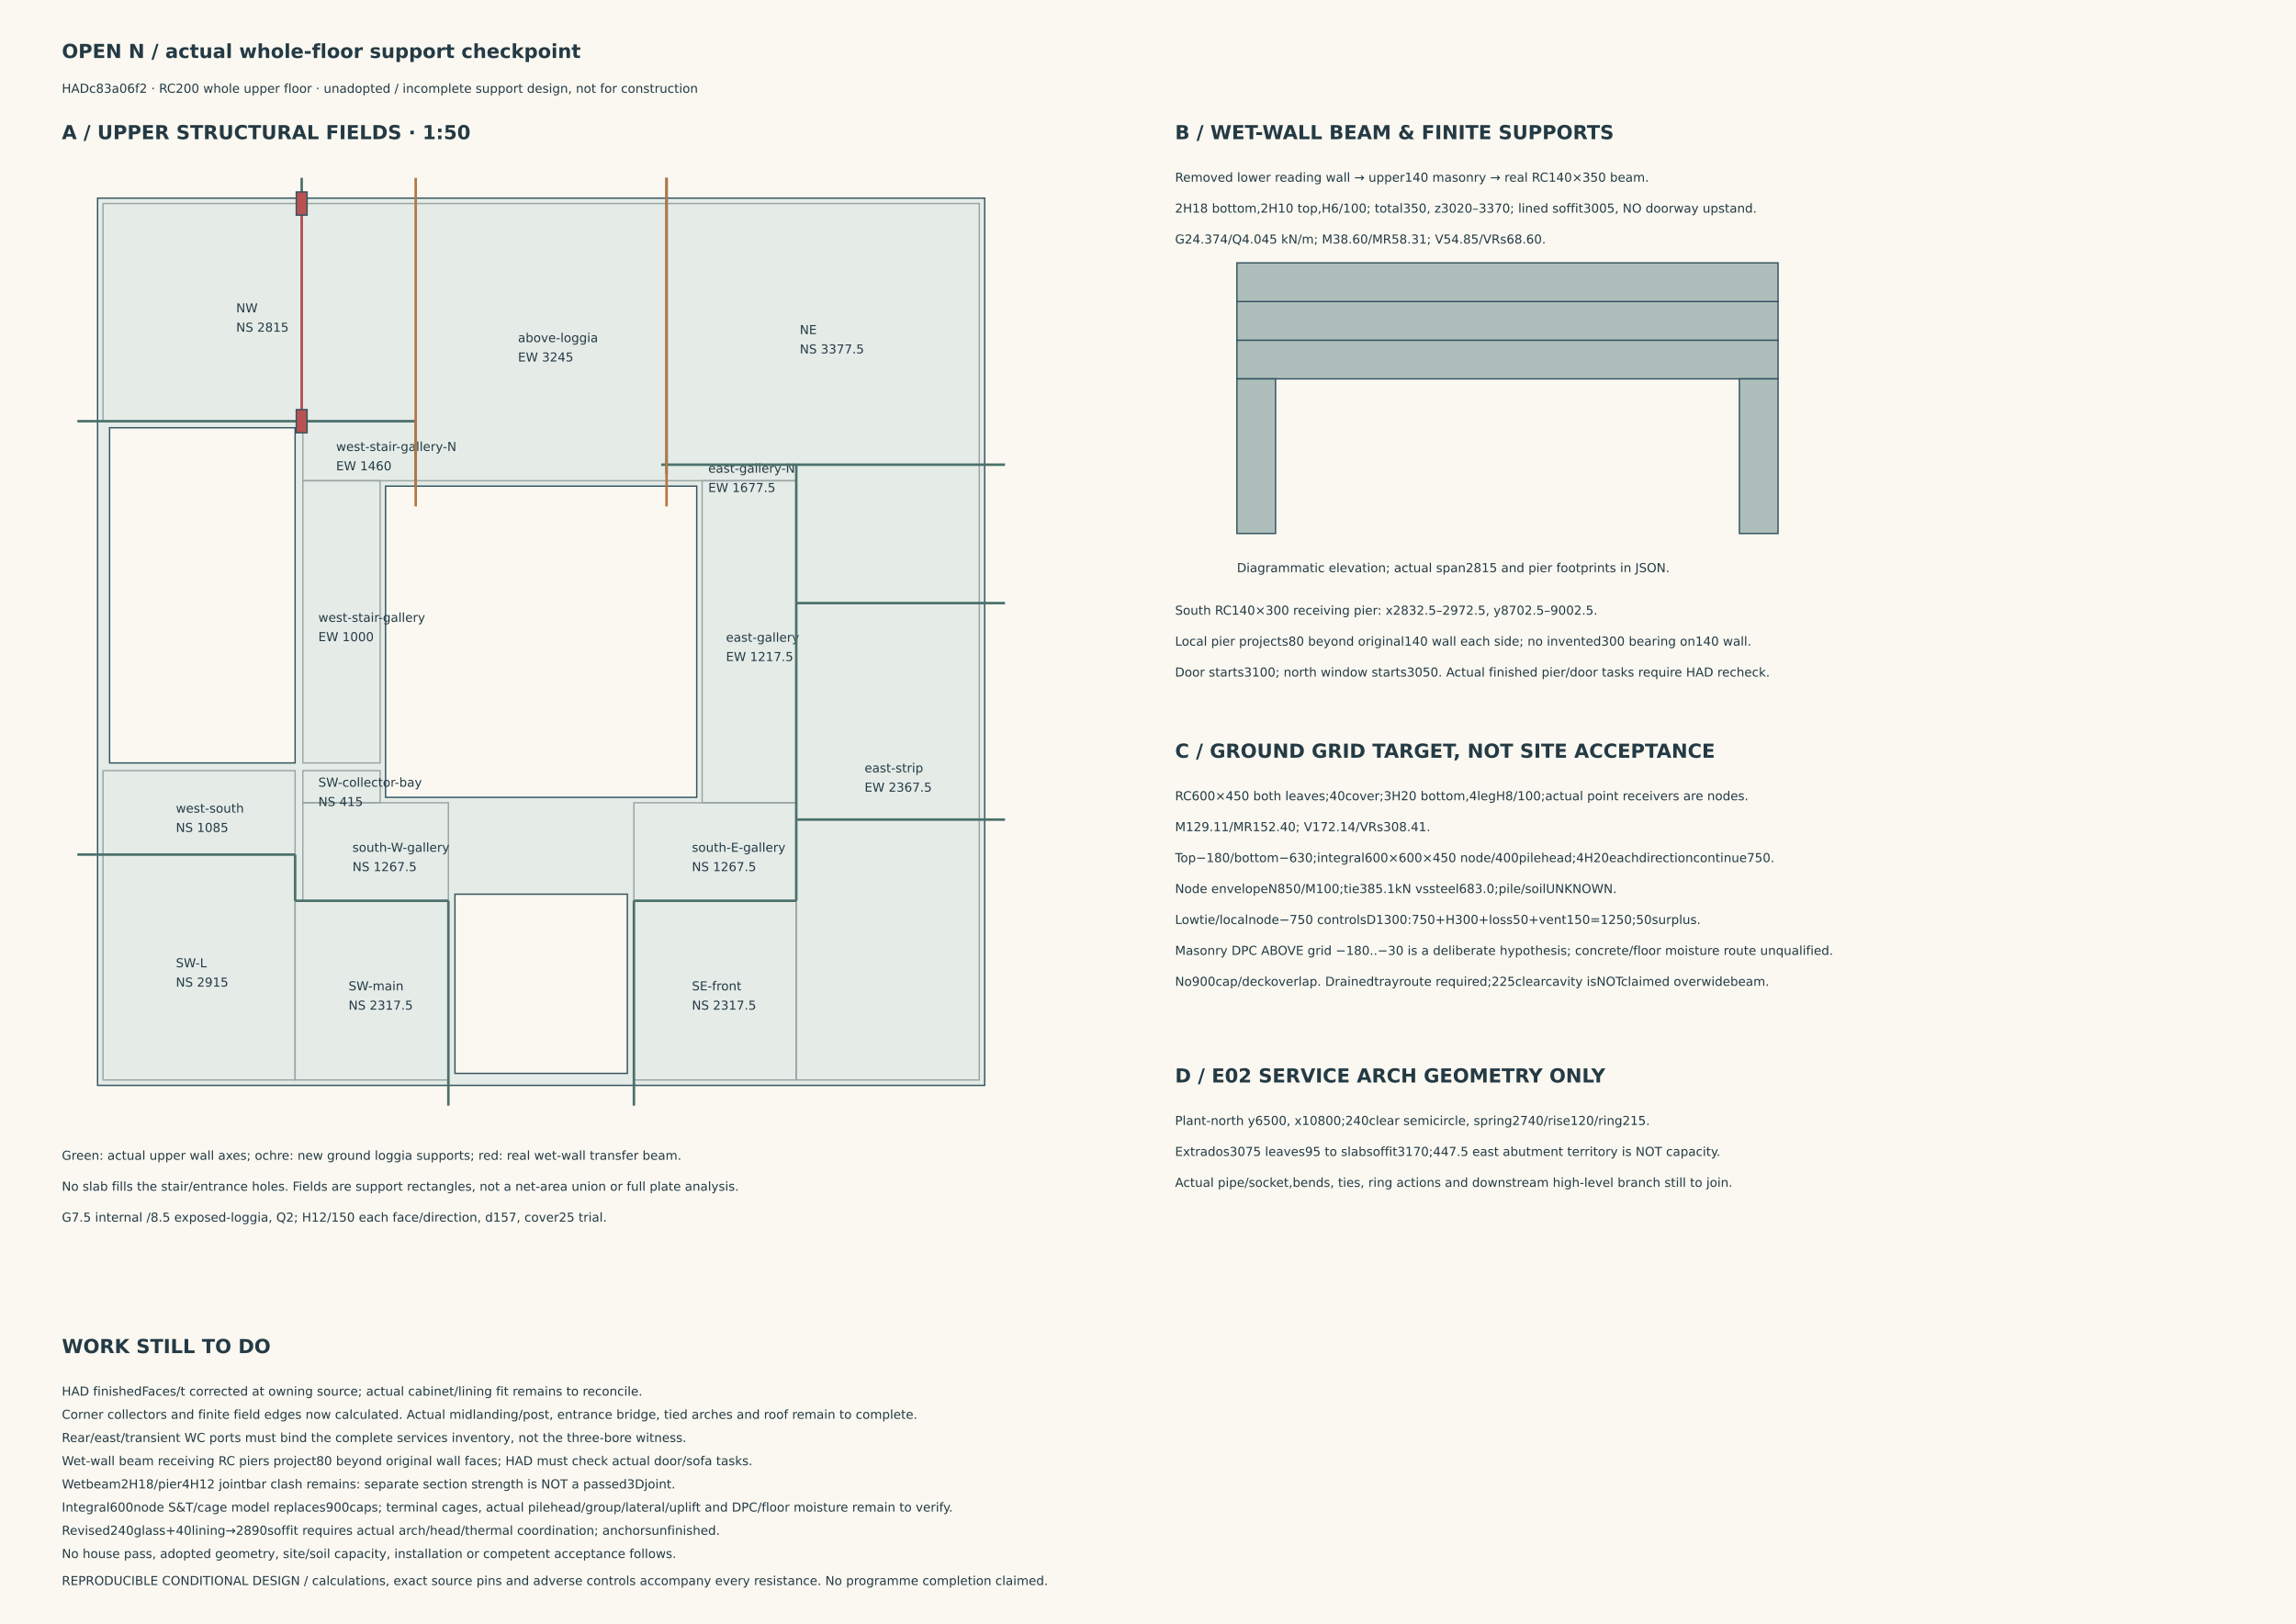
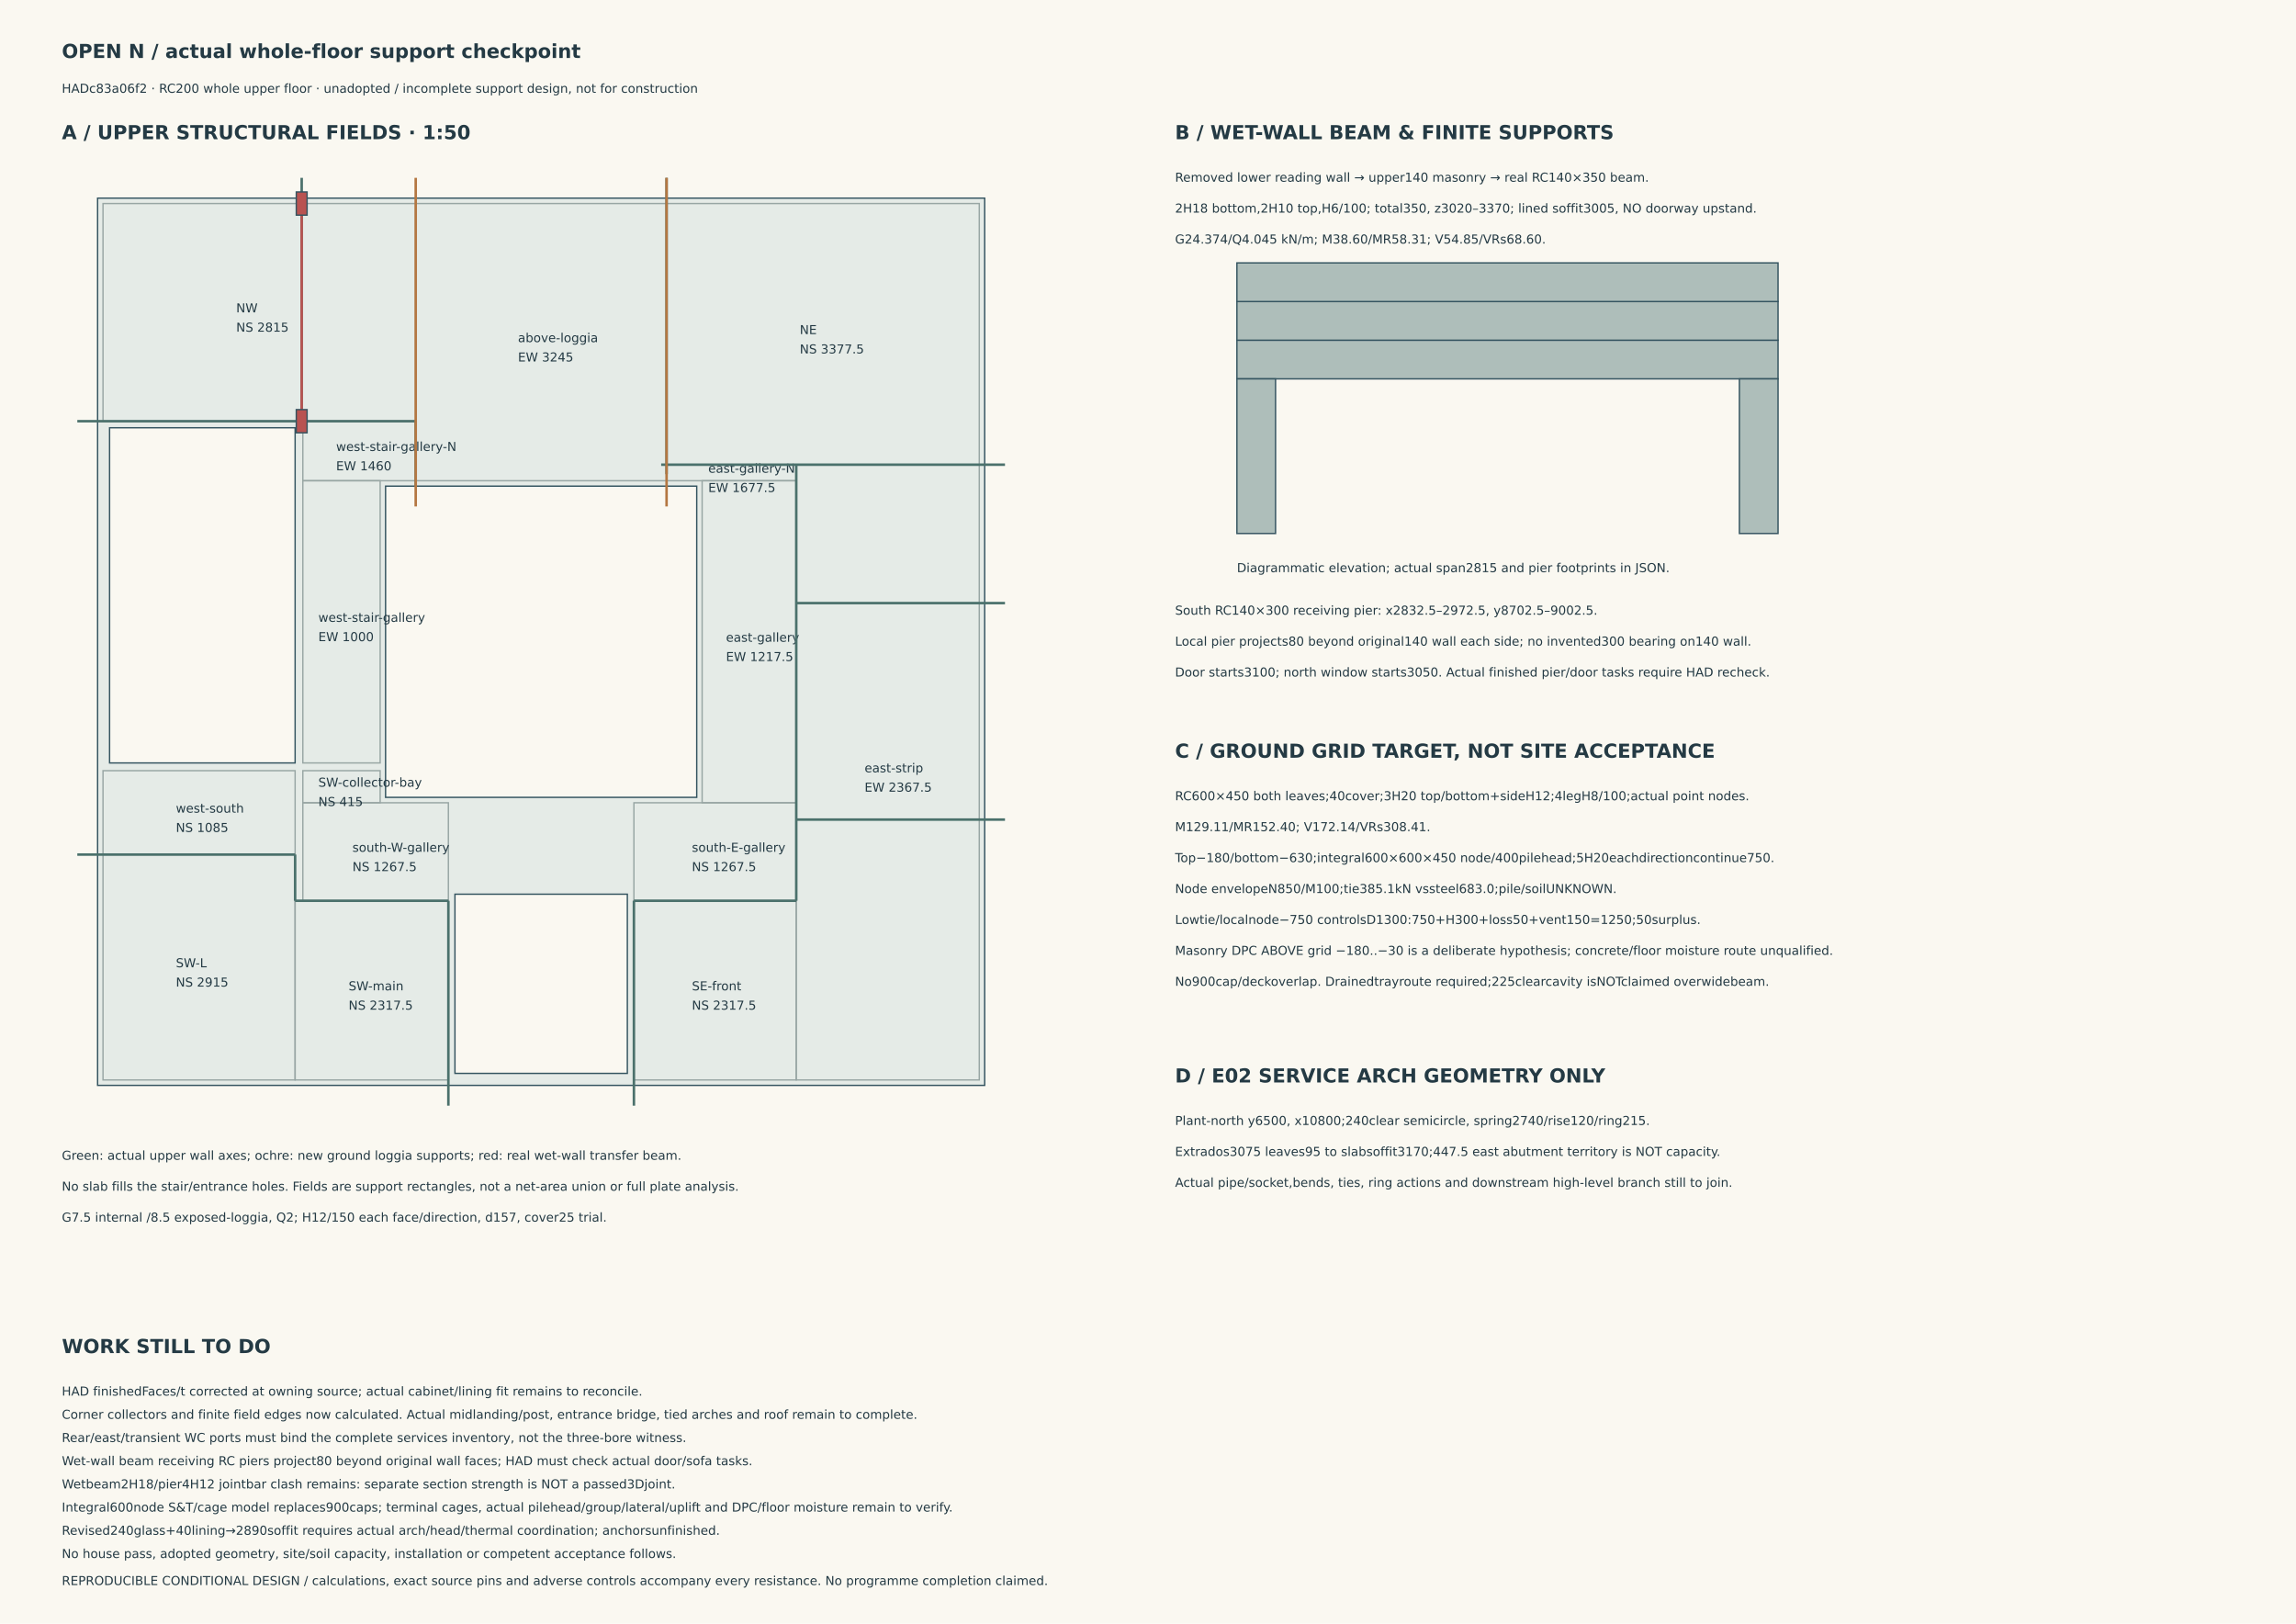
<svg xmlns="http://www.w3.org/2000/svg" width="594mm" height="420mm" viewBox="0 0 594 420">
  <style>text{font-family:DejaVu Sans,sans-serif;fill:#243a44;font-size:3.2px}.title{font-size:5px;font-weight:bold}</style>
  <rect width="594" height="420" fill="#faf8f1" />
  <text x="16" y="15" class="title">OPEN N / actual whole-floor support checkpoint</text>
  <text x="16" y="24" class="">HADc83a06f2 · RC200 whole upper floor · unadopted / incomplete support design, not for construction</text>
  <text x="16" y="36" class="title">A / UPPER STRUCTURAL FIELDS · 1:50</text>
  <rect x="25.250" y="51.250" width="229.500" height="229.500" fill="#e5ebe7" stroke="#345460" stroke-width=".35" />
  <rect x="99.750" y="125.750" width="80.500" height="80.500" fill="#faf8f1" stroke="#345460" stroke-width=".35" />
  <rect x="28.350" y="110.650" width="48.000" height="86.700" fill="#faf8f1" stroke="#345460" stroke-width=".35" />
  <rect x="117.700" y="231.300" width="44.600" height="46.350" fill="#faf8f1" stroke="#345460" stroke-width=".35" />
  <rect x="26.650" y="221.050" width="49.700" height="58.300" fill="none" stroke="#98a6a4" stroke-width=".35" />
  <text x="45.5" y="250.2" class="">SW-L</text>
  <text x="45.5" y="255.2" class="">NS 2915</text>
  <rect x="76.350" y="233.000" width="39.650" height="46.350" fill="none" stroke="#98a6a4" stroke-width=".35" />
  <text x="90.175" y="256.175" class="">SW-main</text>
  <text x="90.175" y="261.175" class="">NS 2317.5</text>
  <rect x="164.000" y="233.000" width="42.000" height="46.350" fill="none" stroke="#98a6a4" stroke-width=".35" />
  <text x="179.0" y="256.175" class="">SE-front</text>
  <text x="179.0" y="261.175" class="">NS 2317.5</text>
  <rect x="206.000" y="120.200" width="47.350" height="159.150" fill="none" stroke="#98a6a4" stroke-width=".35" />
  <text x="223.675" y="199.775" class="">east-strip</text>
  <text x="223.675" y="204.775" class="">EW 2367.5</text>
  <rect x="78.350" y="207.650" width="37.650" height="25.350" fill="none" stroke="#98a6a4" stroke-width=".35" />
  <text x="91.175" y="220.325" class="">south-W-gallery</text>
  <text x="91.175" y="225.325" class="">NS 1267.5</text>
  <rect x="164.000" y="207.650" width="42.000" height="25.350" fill="none" stroke="#98a6a4" stroke-width=".35" />
  <text x="179.0" y="220.325" class="">south-E-gallery</text>
  <text x="179.0" y="225.325" class="">NS 1267.5</text>
  <rect x="181.650" y="124.350" width="24.350" height="83.300" fill="none" stroke="#98a6a4" stroke-width=".35" />
  <text x="187.825" y="166.0" class="">east-gallery</text>
  <text x="187.825" y="171.0" class="">EW 1217.5</text>
  <rect x="26.650" y="199.350" width="49.700" height="21.700" fill="none" stroke="#98a6a4" stroke-width=".35" />
  <text x="45.5" y="210.2" class="">west-south</text>
  <text x="45.5" y="215.2" class="">NS 1085</text>
  <rect x="78.350" y="199.350" width="20.000" height="8.300" fill="none" stroke="#98a6a4" stroke-width=".35" />
  <text x="82.35" y="203.5" class="">SW-collector-bay</text>
  <text x="82.35" y="208.5" class="">NS 415</text>
  <rect x="78.350" y="124.350" width="20.000" height="73.000" fill="none" stroke="#98a6a4" stroke-width=".35" />
  <text x="82.35" y="160.85" class="">west-stair-gallery</text>
  <text x="82.35" y="165.85" class="">EW 1000</text>
  <rect x="78.350" y="108.950" width="29.200" height="15.400" fill="none" stroke="#98a6a4" stroke-width=".35" />
  <text x="86.95" y="116.65" class="">west-stair-gallery-N</text>
  <text x="86.95" y="121.65" class="">EW 1460</text>
  <rect x="172.450" y="120.200" width="33.550" height="4.150" fill="none" stroke="#98a6a4" stroke-width=".35" />
  <text x="183.225" y="122.275" class="">east-gallery-N</text>
  <text x="183.225" y="127.275" class="">EW 1677.5</text>
  <rect x="26.650" y="52.650" width="80.900" height="56.300" fill="none" stroke="#98a6a4" stroke-width=".35" />
  <text x="61.1" y="80.8" class="">NW</text>
  <text x="61.1" y="85.8" class="">NS 2815</text>
  <rect x="107.550" y="52.650" width="64.900" height="71.700" fill="none" stroke="#98a6a4" stroke-width=".35" />
  <text x="134.0" y="88.5" class="">above-loggia</text>
  <text x="134.0" y="93.5" class="">EW 3245</text>
  <rect x="172.450" y="52.650" width="80.900" height="67.550" fill="none" stroke="#98a6a4" stroke-width=".35" />
  <text x="206.9" y="86.425" class="">NE</text>
  <text x="206.9" y="91.425" class="">NS 3377.5</text>
  <path d="M116.0,286.0 L116.0,233.0" fill="none" stroke="#4b716c" stroke-width=".65" />
  <path d="M76.35,233.0 L116.0,233.0" fill="none" stroke="#4b716c" stroke-width=".65" />
  <path d="M76.35,233.0 L76.35,221.05" fill="none" stroke="#4b716c" stroke-width=".65" />
  <path d="M20.0,221.05 L76.35,221.05" fill="none" stroke="#4b716c" stroke-width=".65" />
  <path d="M164.0,286.0 L164.0,233.0" fill="none" stroke="#4b716c" stroke-width=".65" />
  <path d="M164.0,233.0 L206.0,233.0" fill="none" stroke="#4b716c" stroke-width=".65" />
  <path d="M206.0,233.0 L206.0,120.2" fill="none" stroke="#4b716c" stroke-width=".65" />
  <path d="M206.0,212.0 L260.0,212.0" fill="none" stroke="#4b716c" stroke-width=".65" />
  <path d="M206.0,156.0 L260.0,156.0" fill="none" stroke="#4b716c" stroke-width=".65" />
  <path d="M20.0,108.95 L107.55,108.95" fill="none" stroke="#4b716c" stroke-width=".65" />
  <path d="M107.55,125.75 L107.55,108.95" fill="none" stroke="#4b716c" stroke-width=".65" />
  <path d="M171.05,120.2 L260.0,120.2" fill="none" stroke="#4b716c" stroke-width=".65" />
  <path d="M172.45,122.65 L172.45,46.0" fill="none" stroke="#4b716c" stroke-width=".65" />
  <path d="M78.05,108.95 L78.05,46.0" fill="none" stroke="#4b716c" stroke-width=".65" />
  <path d="M107.55,131.0 L107.55,46.0" fill="none" stroke="#b47742" stroke-width=".65" />
  <path d="M172.45,131.0 L172.45,46.0" fill="none" stroke="#b47742" stroke-width=".65" />
  <path d="M78.05,108.95 L78.05,52.65" fill="none" stroke="#b95351" stroke-width=".65" />
  <rect x="76.650" y="105.950" width="2.800" height="6.000" fill="#b95351" stroke="#345460" stroke-width=".35" />
  <rect x="76.650" y="49.650" width="2.800" height="6.000" fill="#b95351" stroke="#345460" stroke-width=".35" />
  <text x="16" y="300" class="">Green: actual upper wall axes; ochre: new ground loggia supports; red: real wet-wall transfer beam.</text>
  <text x="16" y="308" class="">No slab fills the stair/entrance holes. Fields are support rectangles, not a net-area union or full plate analysis.</text>
  <text x="16" y="316" class="">G7.5 internal /8.5 exposed-loggia, Q2; H12/150 each face/direction, d157, cover25 trial.</text>
  <text x="304" y="36" class="title">B / WET-WALL BEAM &amp; FINITE SUPPORTS</text>
  <text x="304" y="47" class="">Removed lower reading wall → upper140 masonry → real RC140×350 beam.</text>
  <text x="304" y="55" class="">2H18 bottom,2H10 top,H6/100; total350, z3020–3370; lined soffit3005, NO doorway upstand.</text>
  <text x="304" y="63" class="">G24.374/Q4.045 kN/m; M38.60/MR58.31; V54.85/VRs68.60.</text>
  <rect x="320.000" y="88.000" width="140.000" height="10.000" fill="#aebeba" stroke="#345460" stroke-width=".35" />
  <rect x="320.000" y="78.000" width="140.000" height="10.000" fill="#aebeba" stroke="#345460" stroke-width=".35" />
  <rect x="320.000" y="68.000" width="140.000" height="10.000" fill="#aebeba" stroke="#345460" stroke-width=".35" />
  <rect x="320.000" y="98.000" width="10.000" height="40.000" fill="#aebeba" stroke="#345460" stroke-width=".35" />
  <rect x="450.000" y="98.000" width="10.000" height="40.000" fill="#aebeba" stroke="#345460" stroke-width=".35" />
  <text x="320" y="148" class="">Diagrammatic elevation; actual span2815 and pier footprints in JSON.</text>
  <text x="304" y="159" class="">South RC140×300 receiving pier: x2832.5–2972.5, y8702.5–9002.5.</text>
  <text x="304" y="167" class="">Local pier projects80 beyond original140 wall each side; no invented300 bearing on140 wall.</text>
  <text x="304" y="175" class="">Door starts3100; north window starts3050. Actual finished pier/door tasks require HAD recheck.</text>
  <text x="304" y="196" class="title">C / GROUND GRID TARGET, NOT SITE ACCEPTANCE</text>
-   <text x="304" y="207" class="">RC600×450 both leaves;40cover;3H20 bottom,4legH8/100;actual point receivers are nodes.</text>
+   <text x="304" y="207" class="">RC600×450 both leaves;40cover;3H20 top/bottom+sideH12;4legH8/100;actual point nodes.</text>
  <text x="304" y="215" class="">M129.11/MR152.40; V172.14/VRs308.41.</text>
-   <text x="304" y="223" class="">Top−180/bottom−630;integral600×600×450 node/400pilehead;4H20eachdirectioncontinue750.</text>
+   <text x="304" y="223" class="">Top−180/bottom−630;integral600×600×450 node/400pilehead;5H20eachdirectioncontinue750.</text>
  <text x="304" y="231" class="">Node envelopeN850/M100;tie385.1kN vssteel683.0;pile/soilUNKNOWN.</text>
  <text x="304" y="239" class="">Lowtie/localnode−750 controlsD1300:750+H300+loss50+vent150=1250;50surplus.</text>
  <text x="304" y="247" class="">Masonry DPC ABOVE grid −180..−30 is a deliberate hypothesis; concrete/floor moisture route unqualified.</text>
  <text x="304" y="255" class="">No900cap/deckoverlap. Drainedtrayroute required;225clearcavity isNOTclaimed overwidebeam.</text>
  <text x="304" y="280" class="title">D / E02 SERVICE ARCH GEOMETRY ONLY</text>
  <text x="304" y="291" class="">Plant-north y6500, x10800;240clear semicircle, spring2740/rise120/ring215.</text>
  <text x="304" y="299" class="">Extrados3075 leaves95 to slabsoffit3170;447.5 east abutment territory is NOT capacity.</text>
  <text x="304" y="307" class="">Actual pipe/socket,bends, ties, ring actions and downstream high-level branch still to join.</text>
  <text x="16" y="350" class="title">WORK STILL TO DO</text>
  <text x="16" y="361" class="">HAD finishedFaces/t corrected at owning source; actual cabinet/lining fit remains to reconcile.</text>
  <text x="16" y="367" class="">Corner collectors and finite field edges now calculated. Actual midlanding/post, entrance bridge, tied arches and roof remain to complete.</text>
  <text x="16" y="373" class="">Rear/east/transient WC ports must bind the complete services inventory, not the three-bore witness.</text>
  <text x="16" y="379" class="">Wet-wall beam receiving RC piers project80 beyond original wall faces; HAD must check actual door/sofa tasks.</text>
  <text x="16" y="385" class="">Wetbeam2H18/pier4H12 jointbar clash remains: separate section strength is NOT a passed3Djoint.</text>
  <text x="16" y="391" class="">Integral600node S&amp;T/cage model replaces900caps; terminal cages, actual pilehead/group/lateral/uplift and DPC/floor moisture remain to verify.</text>
  <text x="16" y="397" class="">Revised240glass+40lining→2890soffit requires actual arch/head/thermal coordination; anchorsunfinished.</text>
  <text x="16" y="403" class="">No house pass, adopted geometry, site/soil capacity, installation or competent acceptance follows.</text>
  <text x="16" y="410" class="">REPRODUCIBLE CONDITIONAL DESIGN / calculations, exact source pins and adverse controls accompany every resistance. No programme completion claimed.</text>
</svg>
